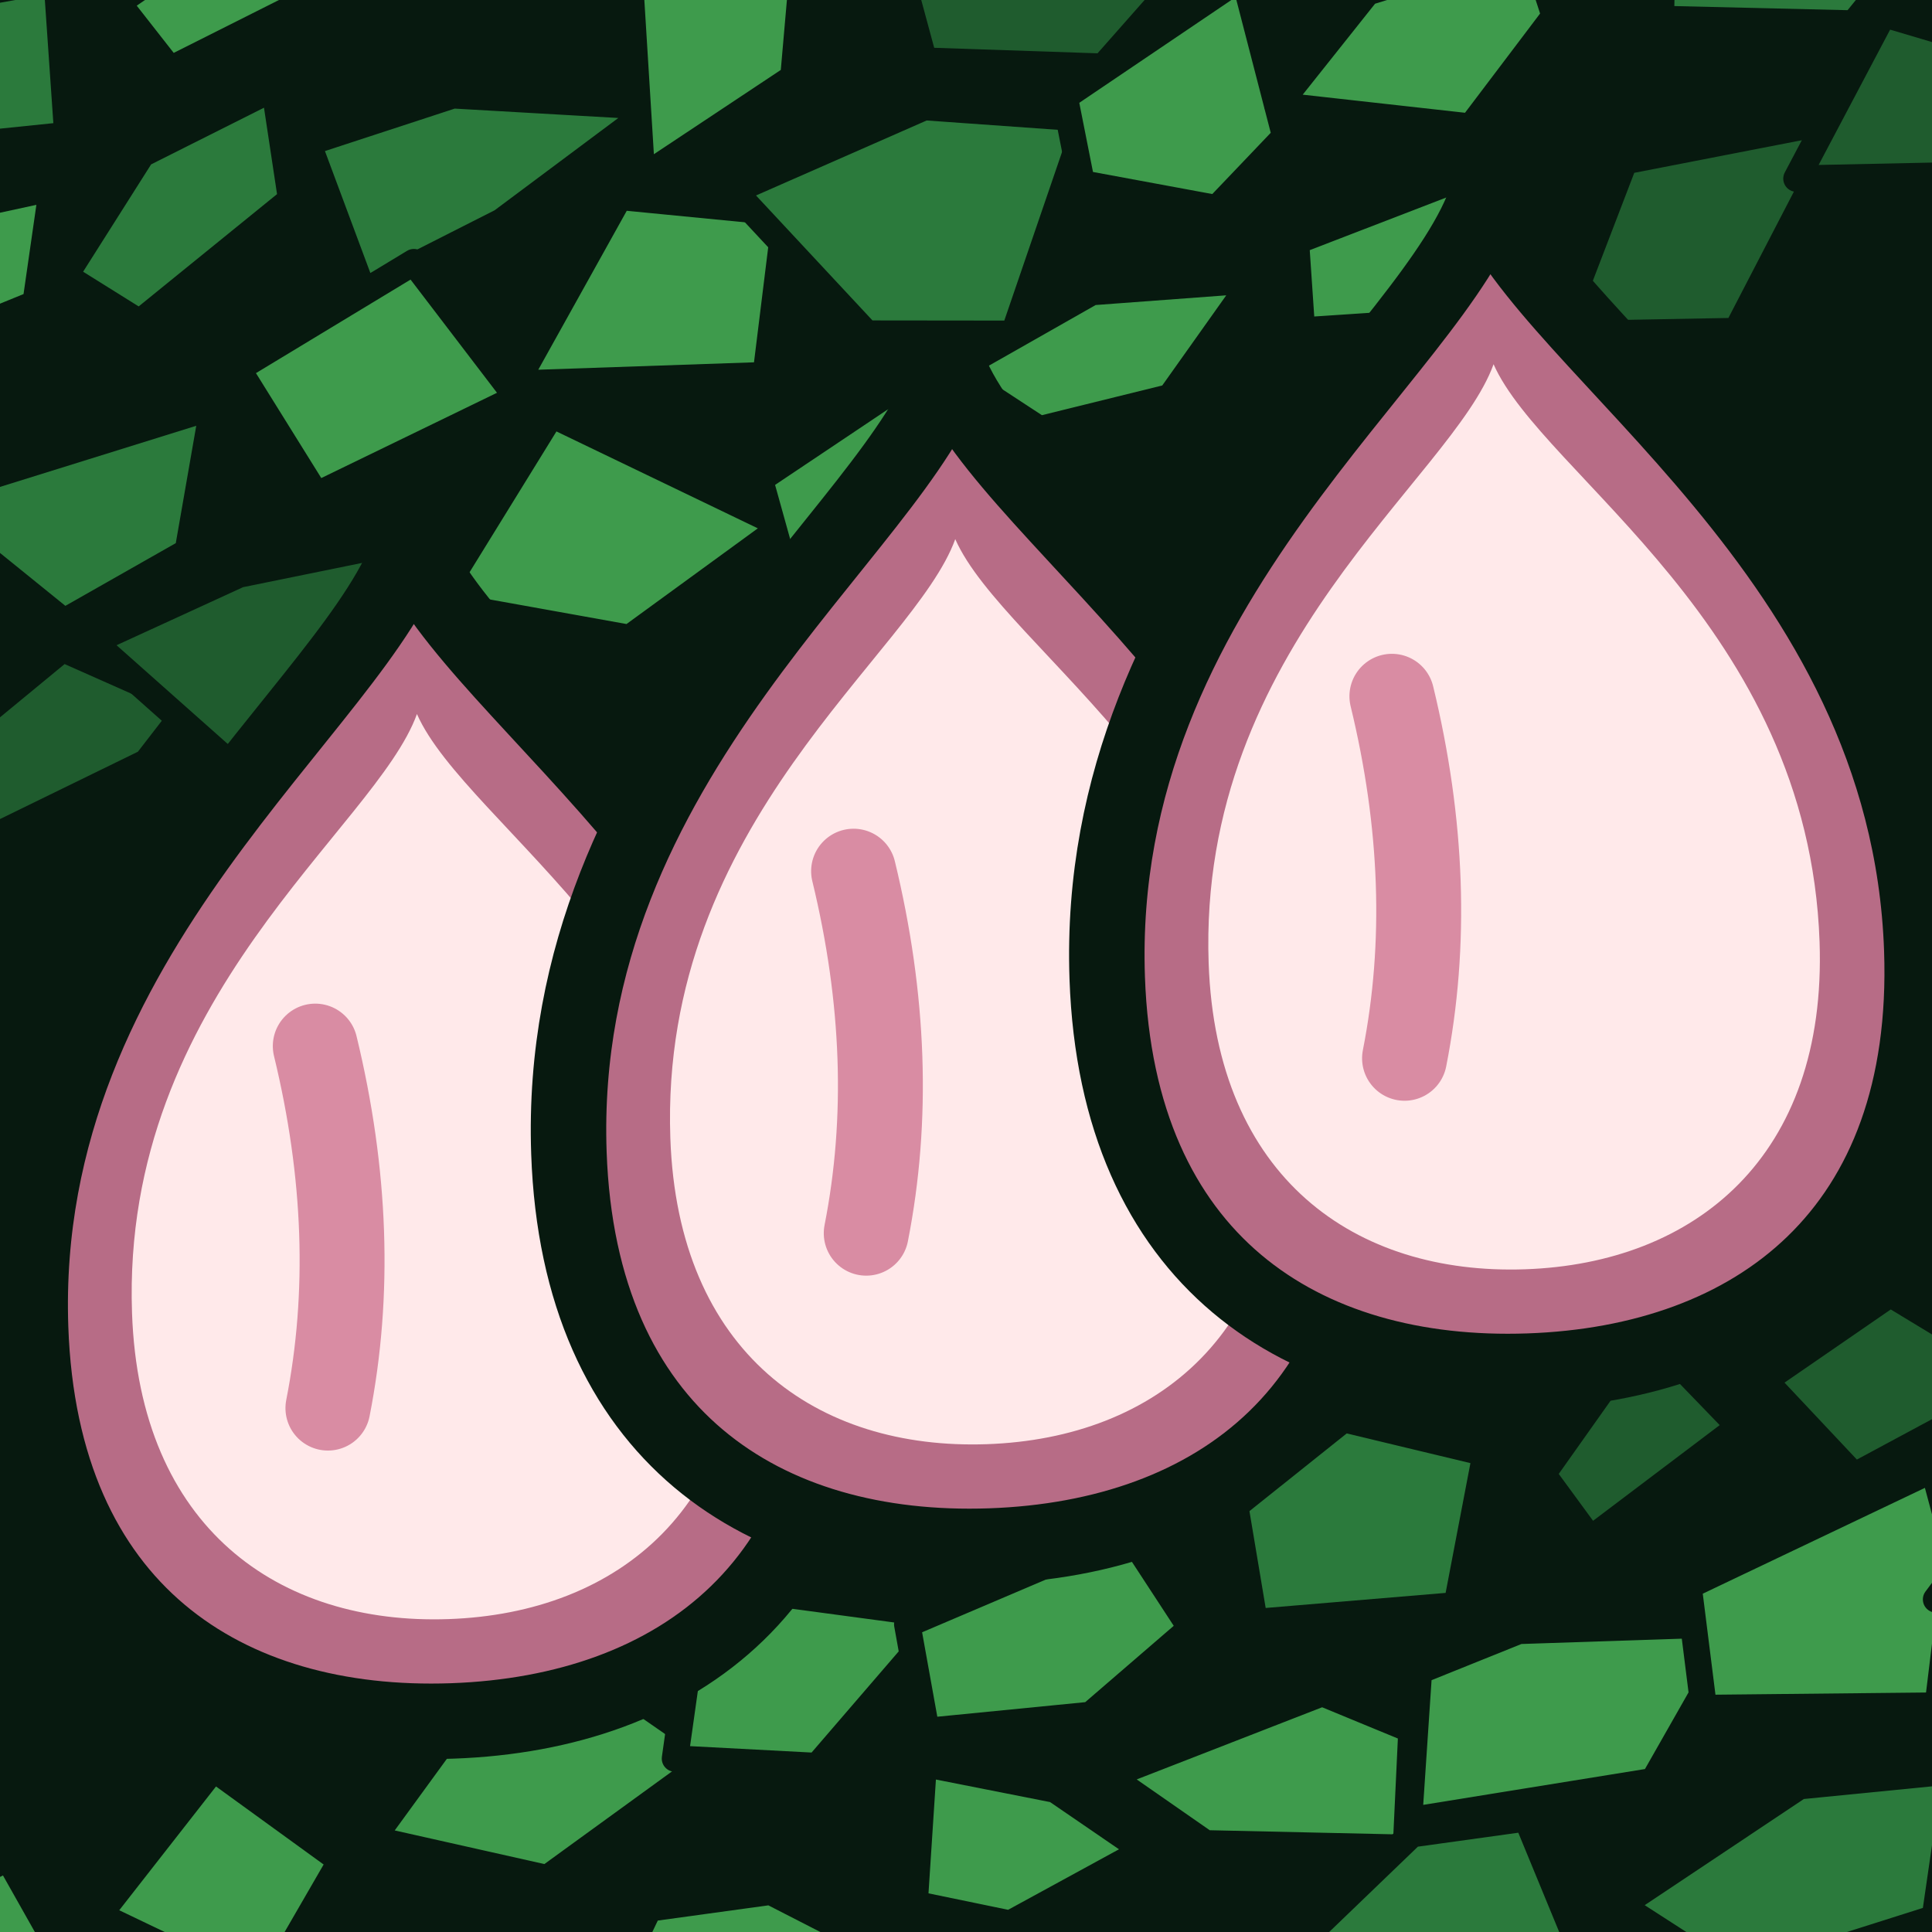
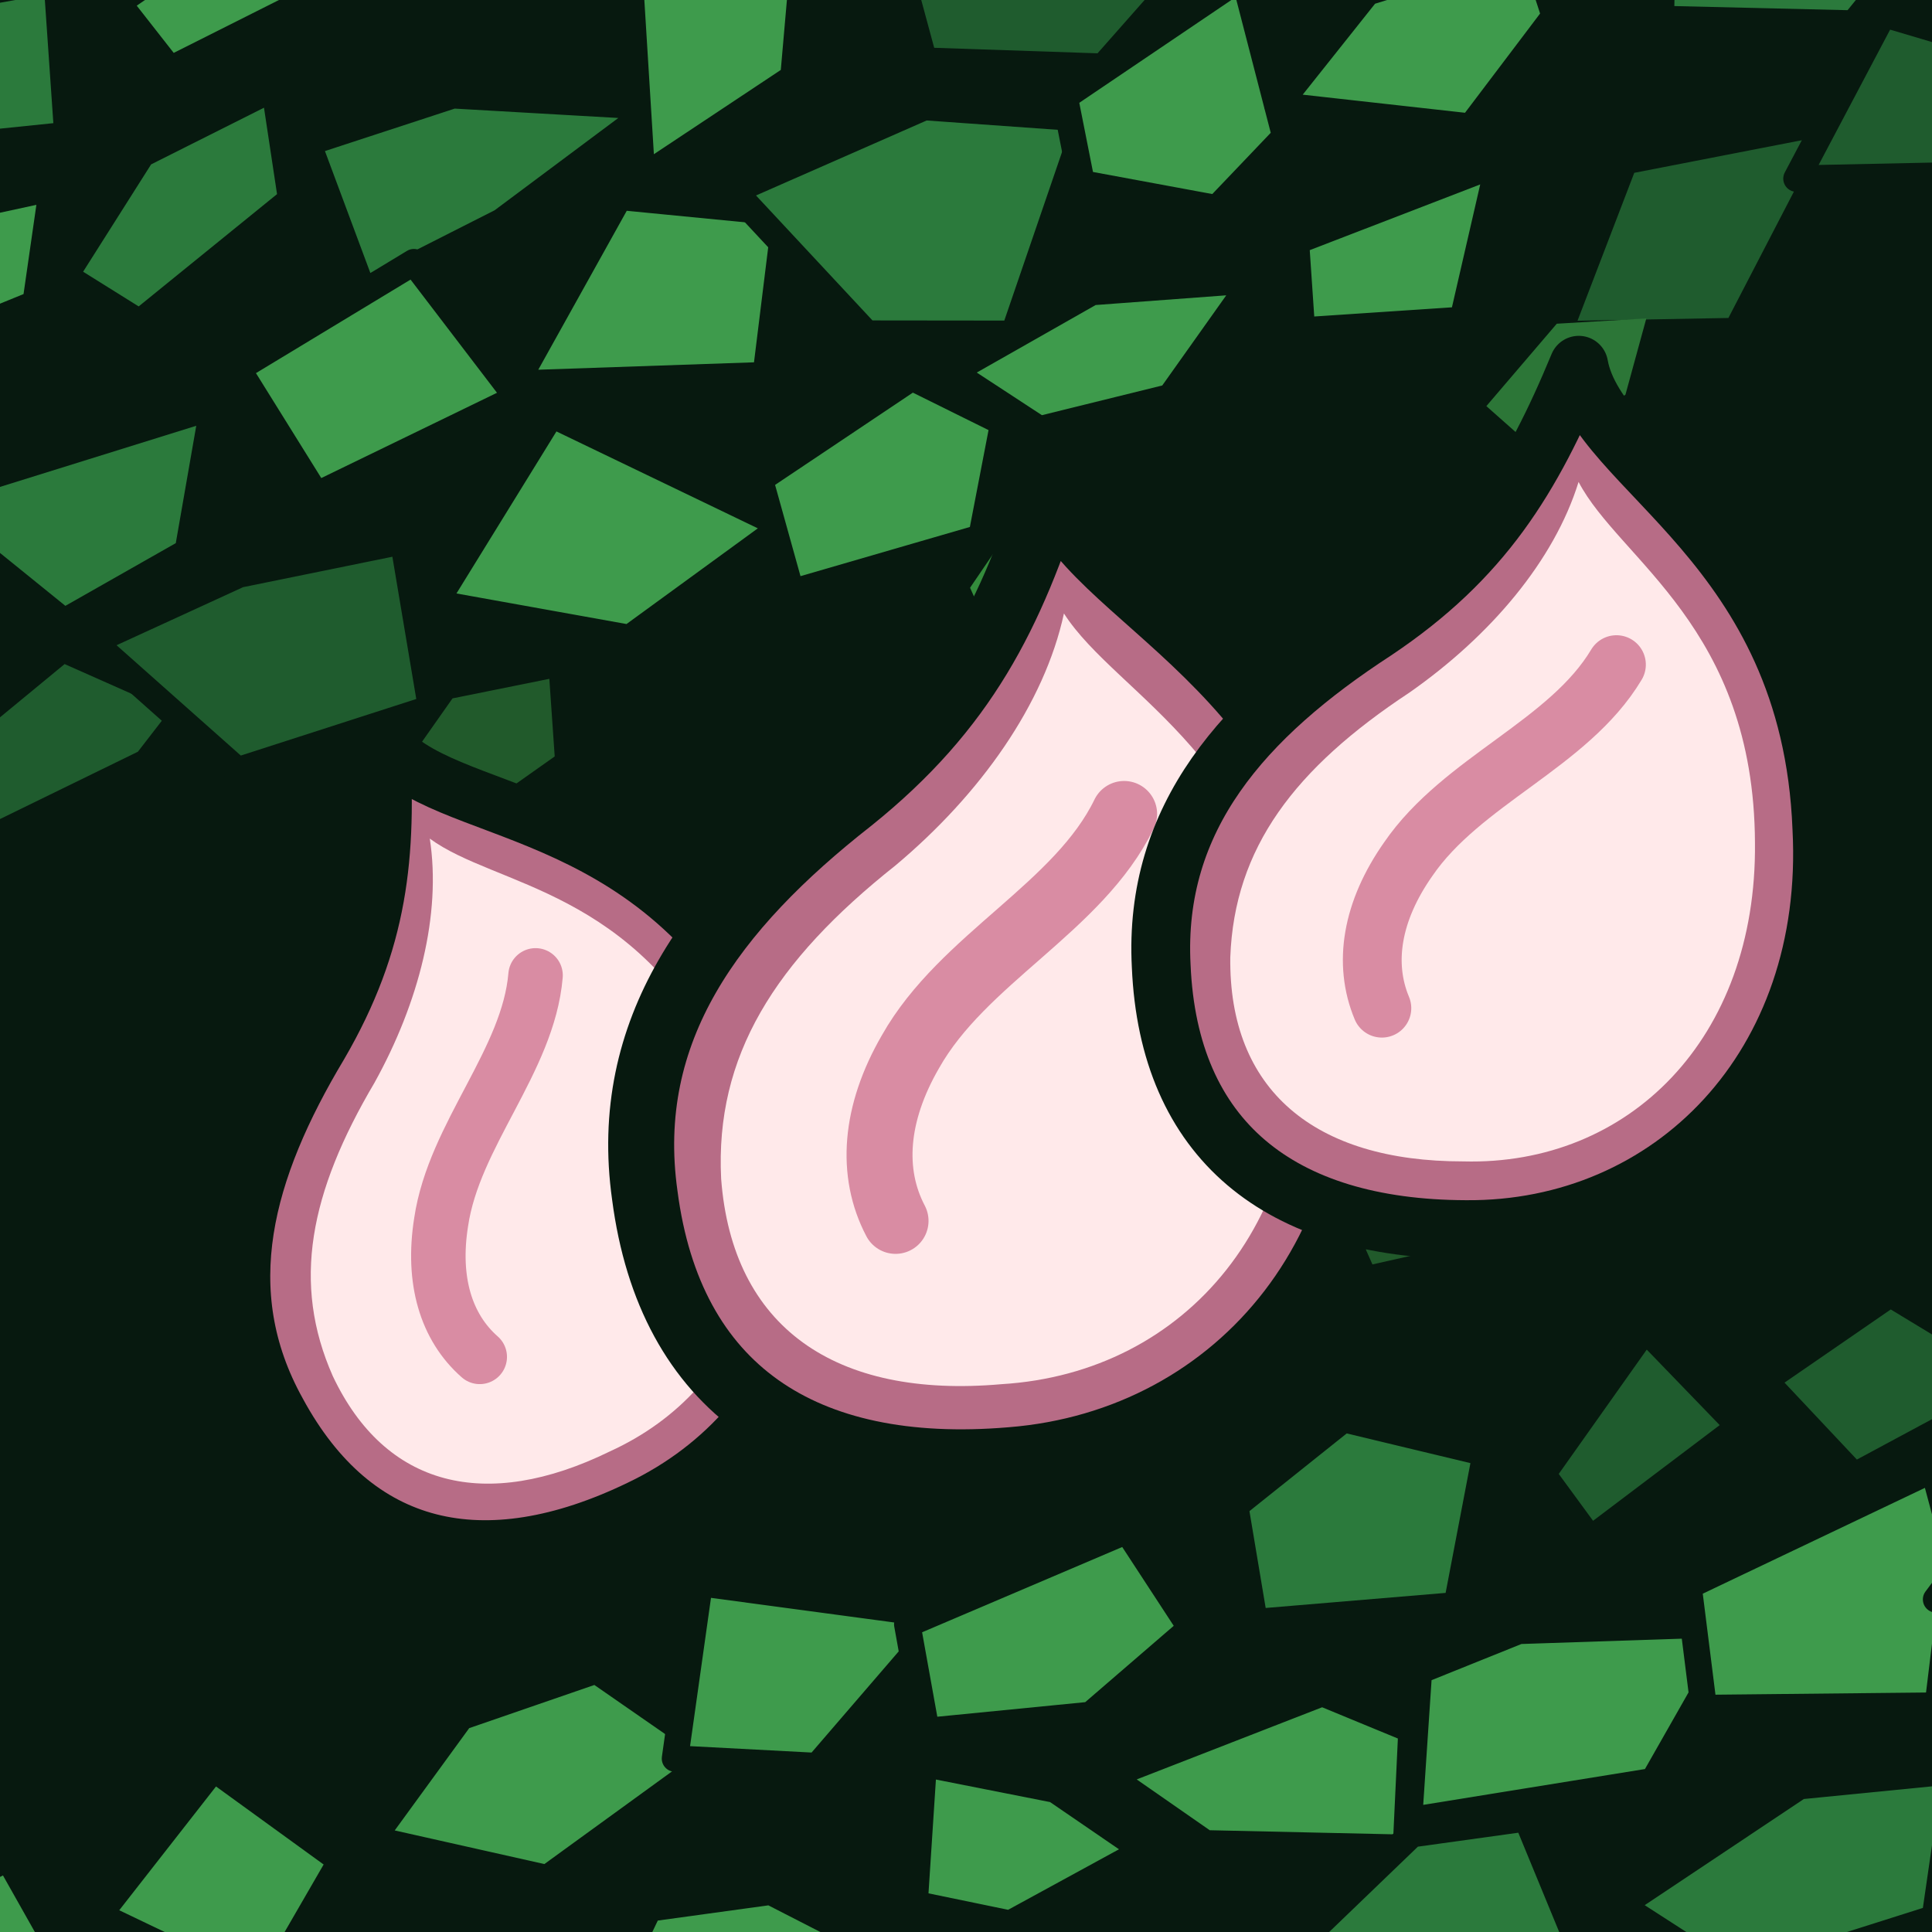
<svg xmlns="http://www.w3.org/2000/svg" width="1024" height="1024" viewBox="0 0 1024 1024">
  <rect id="fond" width="1024" height="1024" fill="#07190F" />
  <g id="persil" transform="rotate(-18 512 512)">
    <path d="M-322.97 -271.76L-377.2 -349.55L-318.18 -367.6L-236.16 -362.32L-225.16 -300.3Z" fill="#1F5C2E" stroke="#07190F" stroke-width="14" stroke-linejoin="round" />
    <path d="M-163.15 -350.52L-103.21 -332.46L-81.76 -289.81L-169.36 -240.24L-207.1 -294.99Z" fill="#3E9B4C" stroke="#07190F" stroke-width="14" stroke-linejoin="round" />
    <path d="M-72.91 -353.32L40.28 -387.13L76.42 -325.9L32.33 -297.31L-68.42 -287.99Z" fill="#2B7A3C" stroke="#07190F" stroke-width="14" stroke-linejoin="round" />
    <path d="M135.24 -282.95L117.7 -299.87L170.33 -367.55L237.28 -323.86L231.43 -263.94Z" fill="#2B7A3C" stroke="#07190F" stroke-width="14" stroke-linejoin="round" />
    <path d="M265.53 -295.02L265.48 -340.04L339.14 -356.43L430.32 -324.85L391.7 -278.49Z" fill="#3E9B4C" stroke="#07190F" stroke-width="14" stroke-linejoin="round" />
    <path d="M432.25 -361.31L541.98 -369.29L538.42 -315.06L453.58 -280.29L400.95 -332.2Z" fill="#3E9B4C" stroke="#07190F" stroke-width="14" stroke-linejoin="round" />
    <path d="M666.64 -326.85L663.67 -264.72L590.22 -276.8L538.85 -313.2L572.61 -340.95Z" fill="#3E9B4C" stroke="#07190F" stroke-width="14" stroke-linejoin="round" />
    <path d="M845.99 -310.61L767.82 -287.9L688.17 -325.33L767.76 -382.45L838.97 -352.24Z" fill="#3E9B4C" stroke="#07190F" stroke-width="14" stroke-linejoin="round" />
    <path d="M970.06 -359.13L990.32 -315.4L954.72 -274.12L851.51 -282.16L882.04 -347.15Z" fill="#3E9B4C" stroke="#07190F" stroke-width="14" stroke-linejoin="round" />
    <path d="M1028.31 -387.91L1134.36 -330.29L1030.44 -284.7L963.23 -328.45Z" fill="#2B7A3C" stroke="#07190F" stroke-width="14" stroke-linejoin="round" />
    <path d="M1322.77 -298.55L1217.12 -250.73L1160.49 -315.89L1242.61 -346.45Z" fill="#1F5C2E" stroke="#07190F" stroke-width="14" stroke-linejoin="round" />
    <path d="M-134.19 -221.01L-169.29 -161.15L-318.89 -186.77L-200.56 -260.74Z" fill="#1F5C2E" stroke="#07190F" stroke-width="14" stroke-linejoin="round" />
    <path d="M-124.19 -269.77L-8.49 -262.37L19.95 -184.32L-65.74 -145.77L-196.04 -193.02Z" fill="#3E9B4C" stroke="#07190F" stroke-width="14" stroke-linejoin="round" />
    <path d="M149.95 -225.18L110.91 -184.32L35.67 -231.78L99.17 -270.84Z" fill="#2B7A3C" stroke="#07190F" stroke-width="14" stroke-linejoin="round" />
    <path d="M202.17 -267.3L315.35 -242.75L237.52 -158.98L157.07 -219.15Z" fill="#2B7A3C" stroke="#07190F" stroke-width="14" stroke-linejoin="round" />
    <path d="M419.16 -163.34L324.69 -179.37L351.15 -218.53L393.76 -268.8L482.42 -207.11Z" fill="#1F5C2E" stroke="#07190F" stroke-width="14" stroke-linejoin="round" />
    <path d="M483.16 -270.39L587.78 -239.26L624.03 -197.72L499.89 -159.31L453.79 -234Z" fill="#2B7A3C" stroke="#07190F" stroke-width="14" stroke-linejoin="round" />
    <path d="M715.31 -177.34L615.05 -194.23L623.52 -231.98L718.98 -250.86L757.75 -214.14Z" fill="#2B7A3C" stroke="#07190F" stroke-width="14" stroke-linejoin="round" />
    <path d="M898.92 -186.85L825.4 -180.85L715.96 -221.91L813.99 -264.29L878.16 -249.15Z" fill="#1F5C2E" stroke="#07190F" stroke-width="14" stroke-linejoin="round" />
    <path d="M1020.06 -176.31L967.26 -178.92L963.09 -236.47L1057.99 -227.81Z" fill="#2B7A3C" stroke="#07190F" stroke-width="14" stroke-linejoin="round" />
    <path d="M1126.52 -150.07L1038.68 -184.19L1090 -259.08L1208.68 -213.31L1209.15 -171.21Z" fill="#3E9B4C" stroke="#07190F" stroke-width="14" stroke-linejoin="round" />
    <path d="M1290.21 -172.99L1202.3 -229.07L1293.76 -257.85L1359.5 -206.75Z" fill="#3E9B4C" stroke="#07190F" stroke-width="14" stroke-linejoin="round" />
    <path d="M-227.26 -113.51L-263.95 -62.38L-342.21 -33.23L-356.44 -112.67Z" fill="#1F5C2E" stroke="#07190F" stroke-width="14" stroke-linejoin="round" />
    <path d="M-117.08 -142.72L-81.42 -85.74L-175.71 -75.75L-227.72 -131.31Z" fill="#2B7A3C" stroke="#07190F" stroke-width="14" stroke-linejoin="round" />
    <path d="M-5.25 -47.94L-57.07 -101.44L38.66 -150.1L71.27 -72.7Z" fill="#1F5C2E" stroke="#07190F" stroke-width="14" stroke-linejoin="round" />
    <path d="M94.32 -150.97L215.25 -134.39L195.14 -54.07L89.68 -76.73Z" fill="#2B7A3C" stroke="#07190F" stroke-width="14" stroke-linejoin="round" />
    <path d="M317.62 -134.8L375.35 -88.24L257.57 -70.26L242.14 -112.5Z" fill="#3E9B4C" stroke="#07190F" stroke-width="14" stroke-linejoin="round" />
    <path d="M448.46 -52.03L369.06 -104.46L442.35 -137.41L522.37 -137.4L564.26 -77.46Z" fill="#1F5C2E" stroke="#07190F" stroke-width="14" stroke-linejoin="round" />
    <path d="M555.91 -146.16L653.06 -161.84L666.05 -89.45L593.74 -28.62L542.9 -94.57Z" fill="#1F5C2E" stroke="#07190F" stroke-width="14" stroke-linejoin="round" />
    <path d="M747.2 -145.28L828.51 -87.69L784.81 -51.04L653.07 -108.62Z" fill="#2B7A3C" stroke="#07190F" stroke-width="14" stroke-linejoin="round" />
    <path d="M886.7 -146.7L1034.81 -100.82L939.43 -19.17L843.28 -69.81Z" fill="#3E9B4C" stroke="#07190F" stroke-width="14" stroke-linejoin="round" />
    <path d="M1019.44 -91.97L1065.2 -130.6L1123.79 -90.16L1089.43 -43.03Z" fill="#2B7A3C" stroke="#07190F" stroke-width="14" stroke-linejoin="round" />
    <path d="M1319.61 -95.8L1252.77 -68L1174.31 -100.53L1189.52 -164.46L1270.81 -147.37Z" fill="#3E9B4C" stroke="#07190F" stroke-width="14" stroke-linejoin="round" />
    <path d="M-313.29 37.89L-239.36 -24.27L-160.56 -39.03L-147.59 33.93L-228.89 82.39Z" fill="#1F5C2E" stroke="#07190F" stroke-width="14" stroke-linejoin="round" />
    <path d="M-10.51 15.69L-85.21 50.29L-153.19 27.29L-155.07 -51.04L-52.75 -25.01Z" fill="#1F5C2E" stroke="#07190F" stroke-width="14" stroke-linejoin="round" />
    <path d="M59.6 32.39L56.44 -42.3L178.79 -29.89L151.49 25.61Z" fill="#3E9B4C" stroke="#07190F" stroke-width="14" stroke-linejoin="round" />
    <path d="M200.84 52.34L170.79 16.52L229.55 -32.17L307.19 -44L297.38 15.17Z" fill="#2B7A3C" stroke="#07190F" stroke-width="14" stroke-linejoin="round" />
    <path d="M318.6 73.36L315.03 -10.77L396.01 -10.94L496.08 28.04L399.84 60.67Z" fill="#2B7A3C" stroke="#07190F" stroke-width="14" stroke-linejoin="round" />
    <path d="M599.54 -32.54L570.53 35.82L477.82 61.67L504.45 -41.6Z" fill="#3E9B4C" stroke="#07190F" stroke-width="14" stroke-linejoin="round" />
    <path d="M639.11 48.76L643.37 -37.03L730.3 -29.25L798.61 39.78L728.5 81.18Z" fill="#1F5C2E" stroke="#07190F" stroke-width="14" stroke-linejoin="round" />
    <path d="M887.27 68.75L822.4 48.96L801.5 12.99L831.59 -32.43L954.89 -14.86Z" fill="#1F5C2E" stroke="#07190F" stroke-width="14" stroke-linejoin="round" />
    <path d="M955.53 -39.8L1054.69 47.9L993.15 101.58L853.08 27.27Z" fill="#2B7A3C" stroke="#07190F" stroke-width="14" stroke-linejoin="round" />
    <path d="M1228.11 -0.61L1170.69 58.41L1080.39 20.46L1132.09 -37.31Z" fill="#2B7A3C" stroke="#07190F" stroke-width="14" stroke-linejoin="round" />
    <path d="M1343.82 15.76L1305.19 67.41L1192.83 45.07L1284.17 -38.8Z" fill="#3E9B4C" stroke="#07190F" stroke-width="14" stroke-linejoin="round" />
    <path d="M-281.53 145.51L-338.71 141.08L-367.32 80.72L-247.38 66L-222.49 116.48Z" fill="#2B7A3C" stroke="#07190F" stroke-width="14" stroke-linejoin="round" />
    <path d="M-181.08 98.81L-75.52 126.6L-127.28 187.69L-240.56 183.88L-252.61 115.59Z" fill="#2B7A3C" stroke="#07190F" stroke-width="14" stroke-linejoin="round" />
    <path d="M-40.56 159.85L-67.47 122.94L-56.73 76.35L35.63 75.4L33.75 119.46Z" fill="#1F5C2E" stroke="#07190F" stroke-width="14" stroke-linejoin="round" />
    <path d="M224.02 106.75L187.57 175.61L113.73 190.76L57.84 104.73Z" fill="#2B7A3C" stroke="#07190F" stroke-width="14" stroke-linejoin="round" />
    <path d="M242.69 91.65L348.96 66.77L378.91 152L261.65 168.24Z" fill="#3E9B4C" stroke="#07190F" stroke-width="14" stroke-linejoin="round" />
    <path d="M544.46 102.92L507.82 181.35L380.21 144.68L463.28 67.5Z" fill="#3E9B4C" stroke="#07190F" stroke-width="14" stroke-linejoin="round" />
    <path d="M521.84 83.22L631.68 72.21L711.97 104.77L639.61 201.13L565.53 176.97Z" fill="#2B7A3C" stroke="#07190F" stroke-width="14" stroke-linejoin="round" />
    <path d="M808.83 146.22L762.58 171.17L698.55 136.43L704.08 90L814.2 58.3Z" fill="#3E9B4C" stroke="#07190F" stroke-width="14" stroke-linejoin="round" />
    <path d="M904.03 171.65L810.02 129.08L873.75 86.9L964.38 88.29L964.38 129.56Z" fill="#3E9B4C" stroke="#07190F" stroke-width="14" stroke-linejoin="round" />
    <path d="M1178.63 140.46L1113.85 182.32L1017.39 148.43L1040.31 82.27L1132.55 92.29Z" fill="#2B7A3C" stroke="#07190F" stroke-width="14" stroke-linejoin="round" />
    <path d="M1302.56 126.25L1201.95 184.08L1160.21 147.06L1210.33 75.85Z" fill="#3E9B4C" stroke="#07190F" stroke-width="14" stroke-linejoin="round" />
    <path d="M-299.33 266.68L-272.12 195.94L-173.51 209.62L-163.19 247.13L-184.01 292.8Z" fill="#2B7A3C" stroke="#07190F" stroke-width="14" stroke-linejoin="round" />
    <path d="M-103.6 269.9L-190.84 223.02L-63.5 185.37L15.9 225.95L-19.16 272.18Z" fill="#3E9B4C" stroke="#07190F" stroke-width="14" stroke-linejoin="round" />
    <path d="M10.8 292.18L28.29 235.68L108.54 204.07L163.69 253.61L132.25 275.06Z" fill="#1F5C2E" stroke="#07190F" stroke-width="14" stroke-linejoin="round" />
    <path d="M297.87 205.61L284.66 294.38L176.9 294.13L124.88 205.47L209.63 195.59Z" fill="#1F5C2E" stroke="#07190F" stroke-width="14" stroke-linejoin="round" />
    <path d="M393.38 166.04L492.05 260.31L396.21 291.6L303.81 242.07Z" fill="#3E9B4C" stroke="#07190F" stroke-width="14" stroke-linejoin="round" />
    <path d="M619.84 244.27L589.92 298.46L485.13 295.15L487.78 232.87L581.12 206.44Z" fill="#3E9B4C" stroke="#07190F" stroke-width="14" stroke-linejoin="round" />
    <path d="M601.99 210.07L685.75 192.88L769.15 213.29L708.1 258.68L636.94 253.54Z" fill="#3E9B4C" stroke="#07190F" stroke-width="14" stroke-linejoin="round" />
    <path d="M785.43 246.71L796.99 200.74L912 194.55L868.16 267.62Z" fill="#3E9B4C" stroke="#07190F" stroke-width="14" stroke-linejoin="round" />
    <path d="M913.97 290.55L975.77 214.21L1094.96 228.82L1004.39 318.12Z" fill="#1F5C2E" stroke="#07190F" stroke-width="14" stroke-linejoin="round" />
    <path d="M1212.51 238.78L1156.7 280.44L1059.58 251.12L1130.43 182.34Z" fill="#1F5C2E" stroke="#07190F" stroke-width="14" stroke-linejoin="round" />
    <path d="M1275 192.59L1375.51 209.91L1336.05 298.48L1249.25 286.07Z" fill="#1F5C2E" stroke="#07190F" stroke-width="14" stroke-linejoin="round" />
    <path d="M-259.28 914.07L-369.2 871.2L-355.08 793.91L-202 821.51Z" fill="#3E9B4C" stroke="#07190F" stroke-width="14" stroke-linejoin="round" />
    <path d="M-229.2 898.42L-185.18 815.55L-116.87 804.74L-101.3 881.81L-161.83 917.16Z" fill="#3E9B4C" stroke="#07190F" stroke-width="14" stroke-linejoin="round" />
    <path d="M1.25 793.17L50.41 860.69L-10.29 915.28L-80.62 848.35Z" fill="#3E9B4C" stroke="#07190F" stroke-width="14" stroke-linejoin="round" />
    <path d="M151.53 903.27L69.71 854.76L134.43 807.85L210.33 806.49L257.72 868.81Z" fill="#3E9B4C" stroke="#07190F" stroke-width="14" stroke-linejoin="round" />
    <path d="M306.03 890.95L235.49 863.85L276.73 779.42L395.65 836.54Z" fill="#3E9B4C" stroke="#07190F" stroke-width="14" stroke-linejoin="round" />
    <path d="M517 882.71L452.18 909.92L366.77 891.18L374.57 834.19L500.81 822.97Z" fill="#3E9B4C" stroke="#07190F" stroke-width="14" stroke-linejoin="round" />
    <path d="M654.66 914.59L550.04 890.03L559.28 828.11L628.1 802.22L694.2 842.73Z" fill="#2B7A3C" stroke="#07190F" stroke-width="14" stroke-linejoin="round" />
    <path d="M719.37 862.52L794.91 806.21L826.49 870.91L732.8 903.3Z" fill="#1F5C2E" stroke="#07190F" stroke-width="14" stroke-linejoin="round" />
    <path d="M924.24 828.59L981.86 895.41L876.19 914.55L846.56 851.69Z" fill="#1F5C2E" stroke="#07190F" stroke-width="14" stroke-linejoin="round" />
    <path d="M1009.63 898.09L1044.18 814.1L1128.05 843.25L1098.27 902.83Z" fill="#1F5C2E" stroke="#07190F" stroke-width="14" stroke-linejoin="round" />
    <path d="M1146.53 872.63L1192.14 813.76L1258.03 830.61L1272.36 907.12L1217.31 910.05Z" fill="#2B7A3C" stroke="#07190F" stroke-width="14" stroke-linejoin="round" />
    <path d="M-177.9 962.19L-212.19 989.51L-276.25 982.57L-292.13 949.79L-225.84 921.24Z" fill="#2B7A3C" stroke="#07190F" stroke-width="14" stroke-linejoin="round" />
    <path d="M-51.29 934.77L-29.42 975.34L-98.24 1003.96L-122.72 948.61Z" fill="#3E9B4C" stroke="#07190F" stroke-width="14" stroke-linejoin="round" />
    <path d="M11.77 962.39L90.47 936.43L126.19 966.76L99.67 1021.16L15.18 1016.32Z" fill="#1F5C2E" stroke="#07190F" stroke-width="14" stroke-linejoin="round" />
    <path d="M261.93 946.64L313.16 998.12L230.06 1013.66L137.75 998.34L197.82 935.14Z" fill="#3E9B4C" stroke="#07190F" stroke-width="14" stroke-linejoin="round" />
    <path d="M422.12 941.82L456.96 987.08L377.42 1002L332.45 976.38L360.04 907.16Z" fill="#3E9B4C" stroke="#07190F" stroke-width="14" stroke-linejoin="round" />
    <path d="M589.34 1028.56L489.01 993.47L451.31 943.75L572.51 936.84L611.46 970.01Z" fill="#3E9B4C" stroke="#07190F" stroke-width="14" stroke-linejoin="round" />
    <path d="M595.31 1015.31L624.85 941.57L681.7 937.67L795.99 970.63L724.96 1035.43Z" fill="#3E9B4C" stroke="#07190F" stroke-width="14" stroke-linejoin="round" />
    <path d="M880.7 1043.97L762.39 1006.88L774.66 942.79L917.32 924.08L914.89 970.5Z" fill="#3E9B4C" stroke="#07190F" stroke-width="14" stroke-linejoin="round" />
    <path d="M897.25 990.17L965.49 942.22L1050.45 943.32L1024.45 1008.63L971.67 1018.23Z" fill="#3E9B4C" stroke="#07190F" stroke-width="14" stroke-linejoin="round" />
    <path d="M1113.07 901.6L1210.91 938.39L1159.63 986.34L1099.25 996.54L1053.71 939.91Z" fill="#2B7A3C" stroke="#07190F" stroke-width="14" stroke-linejoin="round" />
    <path d="M1380.27 938.12L1366.87 981.24L1278.39 1026.35L1256.95 983.92L1290.27 940.72Z" fill="#2B7A3C" stroke="#07190F" stroke-width="14" stroke-linejoin="round" />
    <path d="M-344.14 1021.82L-254.53 1089.06L-284.98 1163.47L-378.56 1084.5Z" fill="#2B7A3C" stroke="#07190F" stroke-width="14" stroke-linejoin="round" />
    <path d="M-150.13 1032.96L-65.54 1036.74L-61.56 1100.59L-167.23 1122.59L-209.52 1088.52Z" fill="#1F5C2E" stroke="#07190F" stroke-width="14" stroke-linejoin="round" />
    <path d="M92.77 1102.87L-5.24 1110.92L-27.32 1055.11L37.64 1032.63Z" fill="#3E9B4C" stroke="#07190F" stroke-width="14" stroke-linejoin="round" />
    <path d="M91.06 1154.66L107.4 1045.82L237.45 1040.96L218.62 1142.56Z" fill="#1F5C2E" stroke="#07190F" stroke-width="14" stroke-linejoin="round" />
    <path d="M234.5 1034.01L331.95 1033.31L402.1 1090.47L334.81 1109.38L231.86 1098.54Z" fill="#1F5C2E" stroke="#07190F" stroke-width="14" stroke-linejoin="round" />
    <path d="M375.21 1058.47L438.64 1035.62L530.09 1074.82L486.43 1118.35L439.16 1132.95Z" fill="#1F5C2E" stroke="#07190F" stroke-width="14" stroke-linejoin="round" />
    <path d="M500.28 1068.39L594.54 1022.65L655.01 1033.41L661.18 1113.84L589.11 1108.13Z" fill="#2B7A3C" stroke="#07190F" stroke-width="14" stroke-linejoin="round" />
    <path d="M797.71 1061.92L879.34 1079.8L844.4 1150.56L734.64 1149.77L688.13 1092.73Z" fill="#2B7A3C" stroke="#07190F" stroke-width="14" stroke-linejoin="round" />
    <path d="M986.73 1035L1024.61 1104.23L959.11 1142.86L861.85 1123.57L880.23 1053.73Z" fill="#1F5C2E" stroke="#07190F" stroke-width="14" stroke-linejoin="round" />
    <path d="M986.44 1078.08L1071.47 1034.67L1137.75 1091.3L1044.84 1113.62Z" fill="#2B7A3C" stroke="#07190F" stroke-width="14" stroke-linejoin="round" />
    <path d="M1230.55 1126.68L1148.15 1078.78L1218.37 1034.24L1279.21 1026.85L1268.19 1091.49Z" fill="#1F5C2E" stroke="#07190F" stroke-width="14" stroke-linejoin="round" />
    <path d="M-239.74 1238.78L-315.39 1200.12L-277.65 1155.94L-169.06 1184.35Z" fill="#3E9B4C" stroke="#07190F" stroke-width="14" stroke-linejoin="round" />
    <path d="M-47.16 1149.69L0.31 1211.28L-140.93 1228.82L-135.49 1163.36Z" fill="#2B7A3C" stroke="#07190F" stroke-width="14" stroke-linejoin="round" />
    <path d="M145.97 1261.42L8.47 1241.86L71.65 1139.27L210.8 1180.77Z" fill="#3E9B4C" stroke="#07190F" stroke-width="14" stroke-linejoin="round" />
    <path d="M263.08 1164.4L300.8 1228.64L227.06 1234.76L141.93 1219.06L184.69 1161.53Z" fill="#1F5C2E" stroke="#07190F" stroke-width="14" stroke-linejoin="round" />
    <path d="M349.07 1249.24L293.31 1176.07L359.26 1129.59L431.22 1140.52L446.15 1218.06Z" fill="#2B7A3C" stroke="#07190F" stroke-width="14" stroke-linejoin="round" />
    <path d="M545.13 1139.46L603.51 1178.97L570.91 1253.2L483.36 1210.24L445.99 1173.13Z" fill="#3E9B4C" stroke="#07190F" stroke-width="14" stroke-linejoin="round" />
    <path d="M707.15 1137.69L777.65 1198.31L689.02 1234.28L626.65 1204.47L631.08 1156.6Z" fill="#1F5C2E" stroke="#07190F" stroke-width="14" stroke-linejoin="round" />
    <path d="M793.58 1191.3L872.17 1138.19L921.1 1222.43L815.71 1244.27Z" fill="#2B7A3C" stroke="#07190F" stroke-width="14" stroke-linejoin="round" />
    <path d="M940.7 1248.87L926.39 1187.58L1071.94 1167.46L1056.05 1261.43Z" fill="#1F5C2E" stroke="#07190F" stroke-width="14" stroke-linejoin="round" />
    <path d="M1196.59 1242.2L1044.61 1236.99L1085.81 1158.4L1206.64 1162.65Z" fill="#3E9B4C" stroke="#07190F" stroke-width="14" stroke-linejoin="round" />
    <path d="M1302.08 1165.85L1359.55 1212.36L1303.98 1258.07L1251.45 1225.78L1226.12 1175.22Z" fill="#1F5C2E" stroke="#07190F" stroke-width="14" stroke-linejoin="round" />
    <path d="M-339.02 1357.35L-369.56 1269L-292.72 1232.59L-220.99 1323.58Z" fill="#3E9B4C" stroke="#07190F" stroke-width="14" stroke-linejoin="round" />
    <path d="M-108.72 1360.83L-169.48 1340.06L-175.5 1290.87L-107.08 1275.2L-80.29 1317.26Z" fill="#1F5C2E" stroke="#07190F" stroke-width="14" stroke-linejoin="round" />
    <path d="M-41.52 1325.18L-17.69 1265.3L66.87 1311.05L43.27 1370.38Z" fill="#2B7A3C" stroke="#07190F" stroke-width="14" stroke-linejoin="round" />
    <path d="M77.66 1274.24L178.06 1260.22L238.93 1292.8L214.61 1333.14L130.31 1327.31Z" fill="#2B7A3C" stroke="#07190F" stroke-width="14" stroke-linejoin="round" />
    <path d="M233.93 1327.91L289.4 1256.17L346.94 1302.94L288.24 1349.92Z" fill="#1F5C2E" stroke="#07190F" stroke-width="14" stroke-linejoin="round" />
    <path d="M532.42 1253.17L519.63 1333.56L391.44 1337.39L366.1 1302.68L474.9 1228.82Z" fill="#3E9B4C" stroke="#07190F" stroke-width="14" stroke-linejoin="round" />
    <path d="M608.85 1354.97L515.84 1308.47L634.22 1251.87L688.8 1338.68Z" fill="#2B7A3C" stroke="#07190F" stroke-width="14" stroke-linejoin="round" />
    <path d="M761.7 1267.67L812.79 1282.65L820.64 1335.04L720.8 1346.76L690.92 1311.04Z" fill="#1F5C2E" stroke="#07190F" stroke-width="14" stroke-linejoin="round" />
    <path d="M984.41 1331.68L861.66 1358.07L832.63 1313.58L917.29 1278.94Z" fill="#3E9B4C" stroke="#07190F" stroke-width="14" stroke-linejoin="round" />
    <path d="M1033.23 1277.99L1130.68 1284.85L1109.38 1345.3L1000.66 1350.6Z" fill="#3E9B4C" stroke="#07190F" stroke-width="14" stroke-linejoin="round" />
    <path d="M1282.04 1278.61L1271.9 1315.32L1154.69 1367.24L1115.73 1309.42L1181.91 1270.19Z" fill="#1F5C2E" stroke="#07190F" stroke-width="14" stroke-linejoin="round" />
+     <path d="M174 520l63 -25 34 24 -58 51 -35 -10Z" fill="#348C3C" />
+     <path d="M269 314l28 -21 52 6 -10 40 -58 18Z" fill="#215A2B" />
+     <path d="M391 713l41 -30 28 8 -18 38 -58 28Z" fill="#2C7637" />
+     <path d="M576 322l40 -31 38 8 -20 42 -55 9Z" fill="#348C3C" />
+     <path d="M665 700l45 -22 35 19 -34 36 -43 -4Z" fill="#215A2B" />
+     <path d="M866 315l49 -30 46 12 -23 35 -52 17Z" fill="#2C7637" />
  </g>
  <g id="ail" transform="rotate(-18 512 512)">
-     <g transform="translate(212 520) rotate(16)">
-       <path d="M0 -324 C30 -240 216 -126 216 84.00 C216 234 120 300 0 300 C-120 300 -216 234 -216 84.00 C-216 -126 -30 -240 0 -324Z" fill="#B76C86" stroke="#07190F" stroke-width="40" stroke-linejoin="round" />
-       <path d="M0 -234 C24 -174 162 -90 162 78 C162 192 90 245.99 0 245.99 C-90 245.99 -162 192 -162 78 C-162 -90 -24 -174 0 -234Z" fill="#FFE9EA" />
-       <path d="M-60 -60 Q-39 42.00 -60 132" stroke="#D98CA3" stroke-width="45" stroke-linecap="round" fill="none" />
+     <g transform="translate(228 526) rotate(-14) scale(.76)">
+       <path d="M105 -276 C110 -207 242 -146 230 38 C222 192 106 287 -26 272 C-146 259 -211 194 -204 82 C-199 -14 -134 -73 -44 -119 C30 -158 67 -206 105 -276Z" fill="#B76C86" stroke="#07190F" stroke-width="38" stroke-linejoin="round" />
+       <path d="M97 -201 C118 -148 200 -96 186 43 C174 169 83 242 -23 228 C-119 218 -169 166 -159 81 C-149 11 -105 -36 -26 -77 C30 -108 76 -152 97 -201Z" fill="#FFE9EA" />
+       <path d="M109 -81 C73 -33 2 -17 -38 30 C-65 61 -74 94 -65 124" stroke="#D98CA3" stroke-width="38" stroke-linecap="round" fill="none" />
    </g>
-     <g transform="translate(512 520) rotate(16)">
-       <path d="M0 -324 C30 -240 216 -126 216 84.00 C216 234 120 300 0 300 C-120 300 -216 234 -216 84.00 C-216 -126 -30 -240 0 -324Z" fill="#B76C86" stroke="#07190F" stroke-width="40" stroke-linejoin="round" />
-       <path d="M0 -234 C24 -174 162 -90 162 78 C162 192 90 245.99 0 245.99 C-90 245.99 -162 192 -162 78 C-162 -90 -24 -174 0 -234Z" fill="#FFE9EA" />
-       <path d="M-60 -60 Q-39 42.00 -60 132" stroke="#D98CA3" stroke-width="45" stroke-linecap="round" fill="none" />
+     <g transform="translate(508 523) rotate(7) scale(.92)">
+       <path d="M105 -276 C110 -207 242 -146 230 38 C222 192 106 287 -26 272 C-146 259 -211 194 -204 82 C-199 -14 -134 -73 -44 -119 C30 -158 67 -206 105 -276Z" fill="#B76C86" stroke="#07190F" stroke-width="38" stroke-linejoin="round" />
+       <path d="M97 -201 C118 -148 200 -96 186 43 C174 169 83 242 -23 228 C-119 218 -169 166 -159 81 C-149 11 -105 -36 -26 -77 C30 -108 76 -152 97 -201Z" fill="#FFE9EA" />
+       <path d="M109 -81 C73 -33 2 -17 -38 30 C-65 61 -74 94 -65 124" stroke="#D98CA3" stroke-width="38" stroke-linecap="round" fill="none" />
    </g>
-     <g transform="translate(812 520) rotate(16)">
-       <path d="M0 -324 C30 -240 216 -126 216 84.00 C216 234 120 300 0 300 C-120 300 -216 234 -216 84.00 C-216 -126 -30 -240 0 -324Z" fill="#B76C86" stroke="#07190F" stroke-width="40" stroke-linejoin="round" />
-       <path d="M0 -234 C24 -174 162 -90 162 78 C162 192 90 245.99 0 245.99 C-90 245.99 -162 192 -162 78 C-162 -90 -24 -174 0 -234Z" fill="#FFE9EA" />
-       <path d="M-60 -60 Q-39 42.00 -60 132" stroke="#D98CA3" stroke-width="45" stroke-linecap="round" fill="none" />
+     <g transform="translate(788 513) rotate(12) scale(.82)">
+       <path d="M105 -276 C110 -207 242 -146 230 38 C222 192 106 287 -26 272 C-146 259 -211 194 -204 82 C-199 -14 -134 -73 -44 -119 C30 -158 67 -206 105 -276Z" fill="#B76C86" stroke="#07190F" stroke-width="38" stroke-linejoin="round" />
+       <path d="M97 -201 C118 -148 200 -96 186 43 C174 169 83 242 -23 228 C-119 218 -169 166 -159 81 C-149 11 -105 -36 -26 -77 C30 -108 76 -152 97 -201Z" fill="#FFE9EA" />
+       <path d="M109 -81 C73 -33 2 -17 -38 30 C-65 61 -74 94 -65 124" stroke="#D98CA3" stroke-width="38" stroke-linecap="round" fill="none" />
    </g>
  </g>
</svg>
